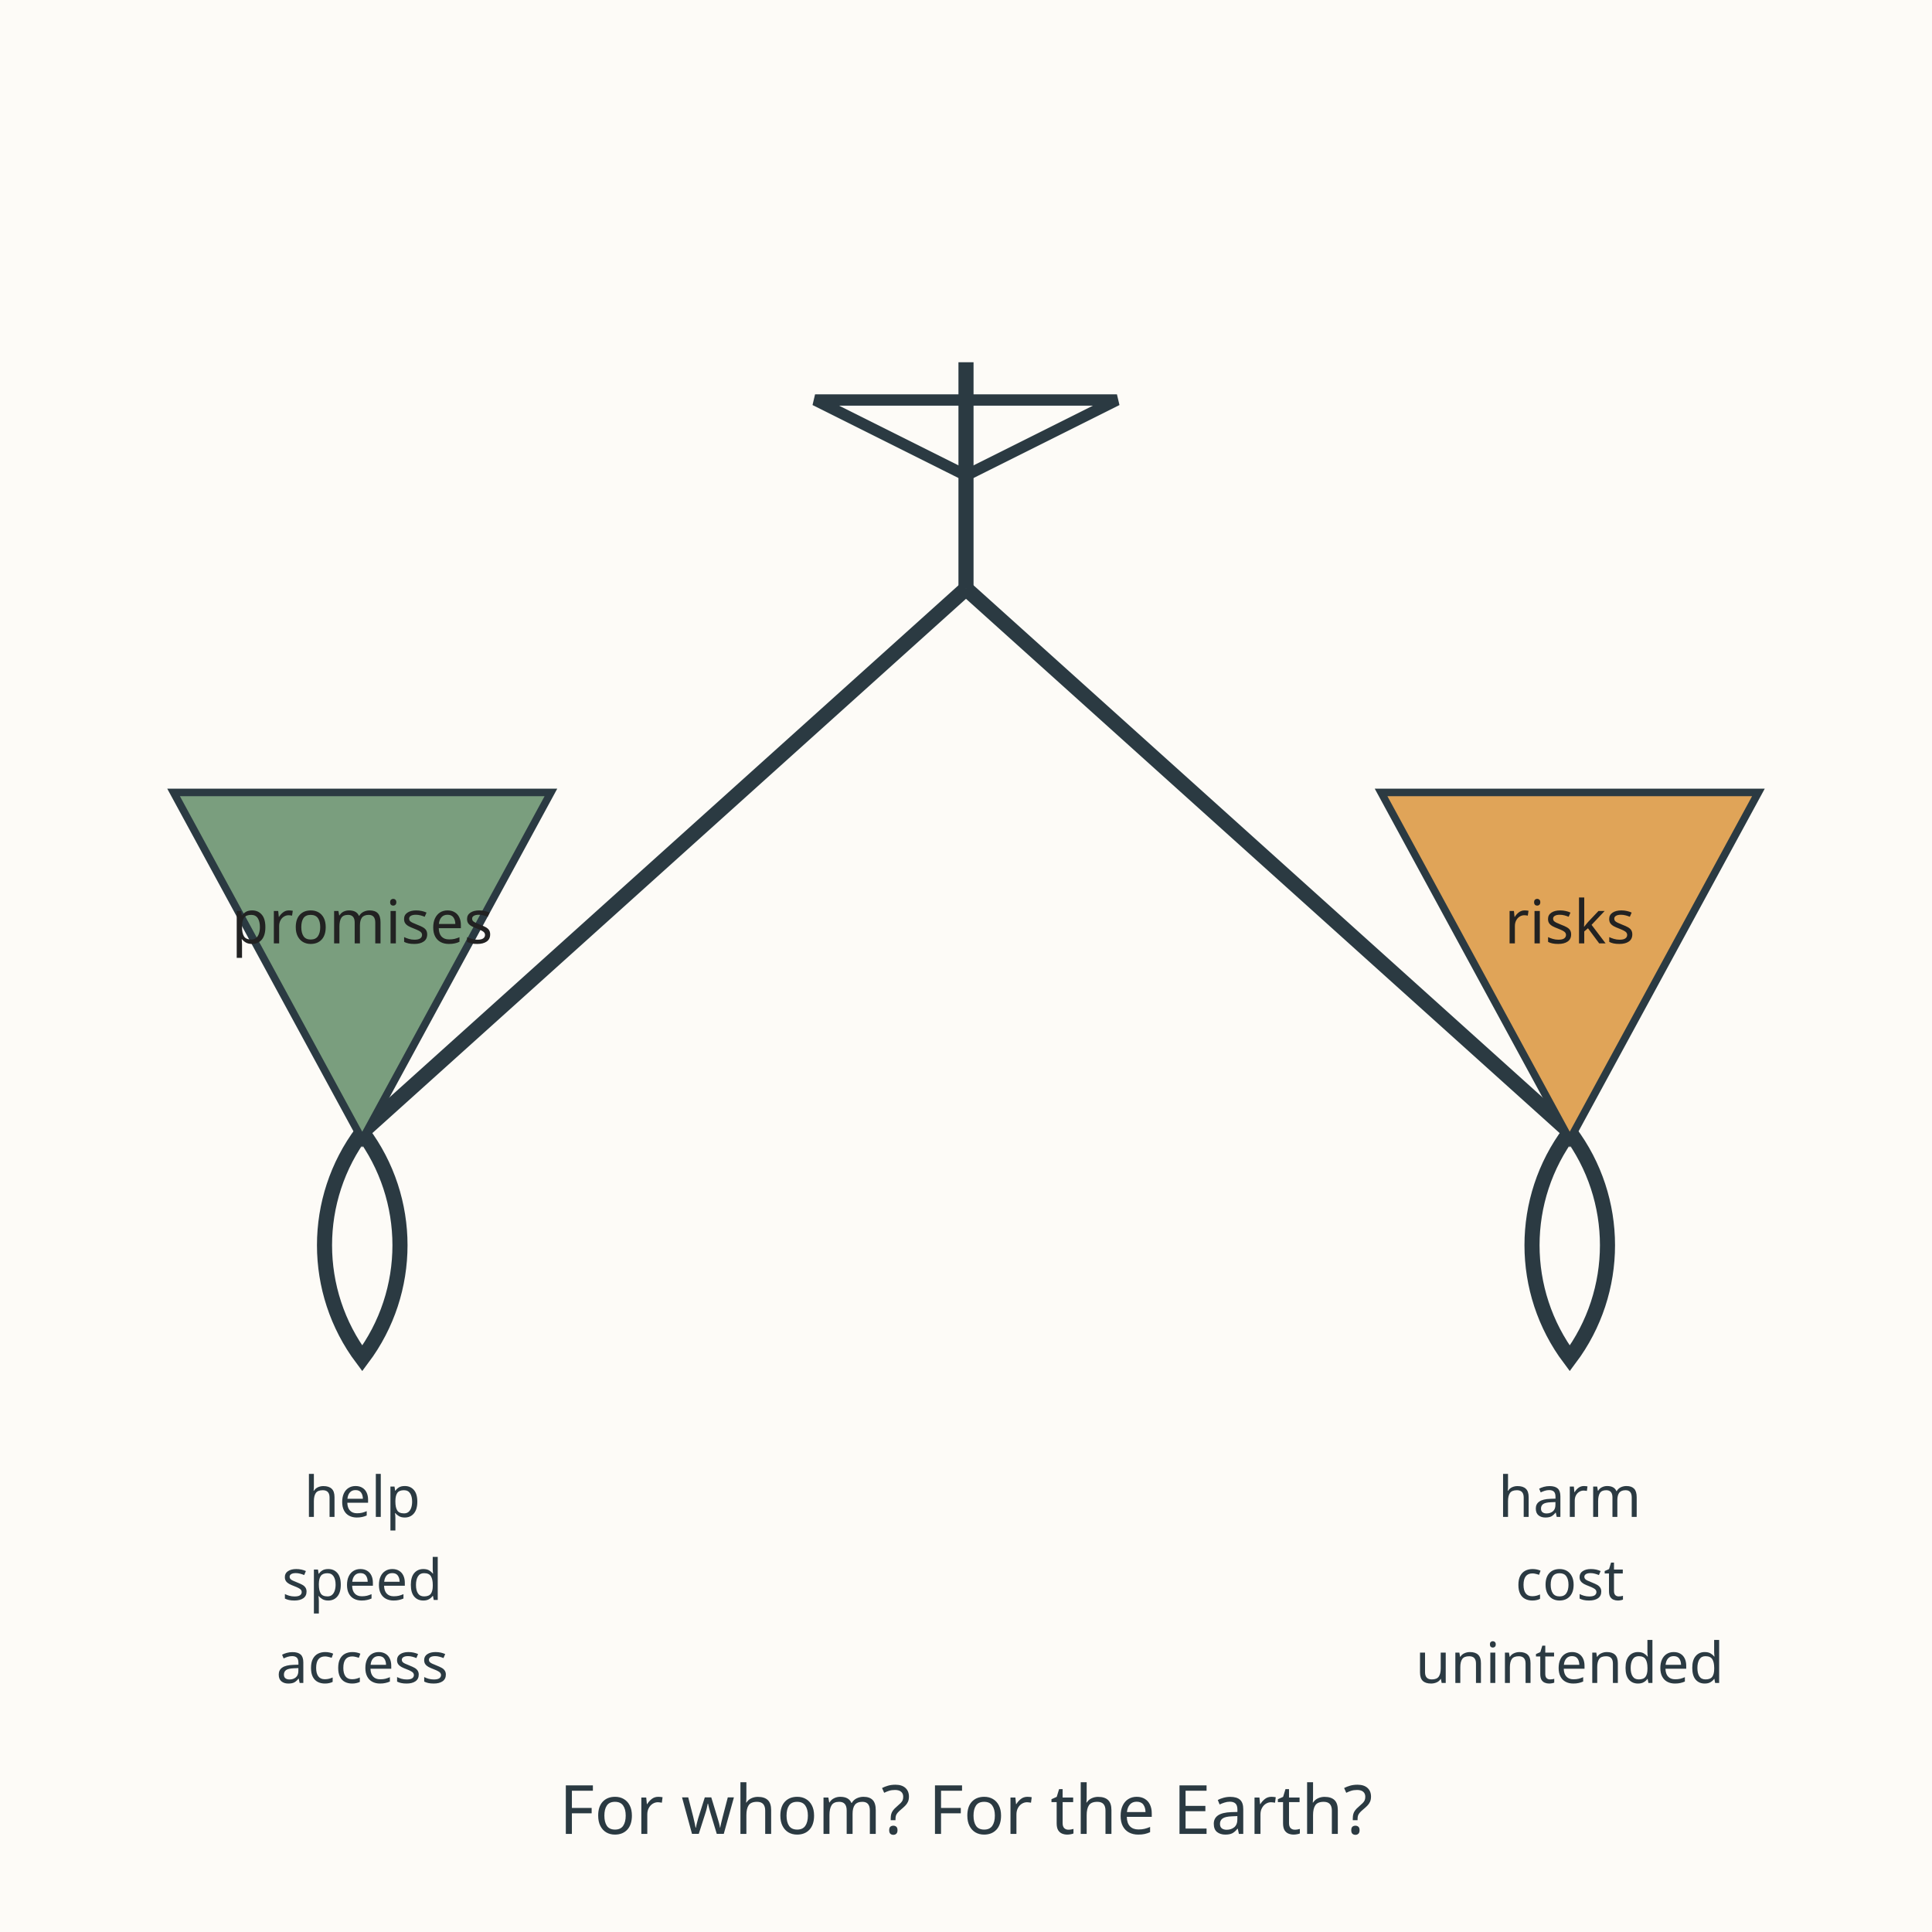
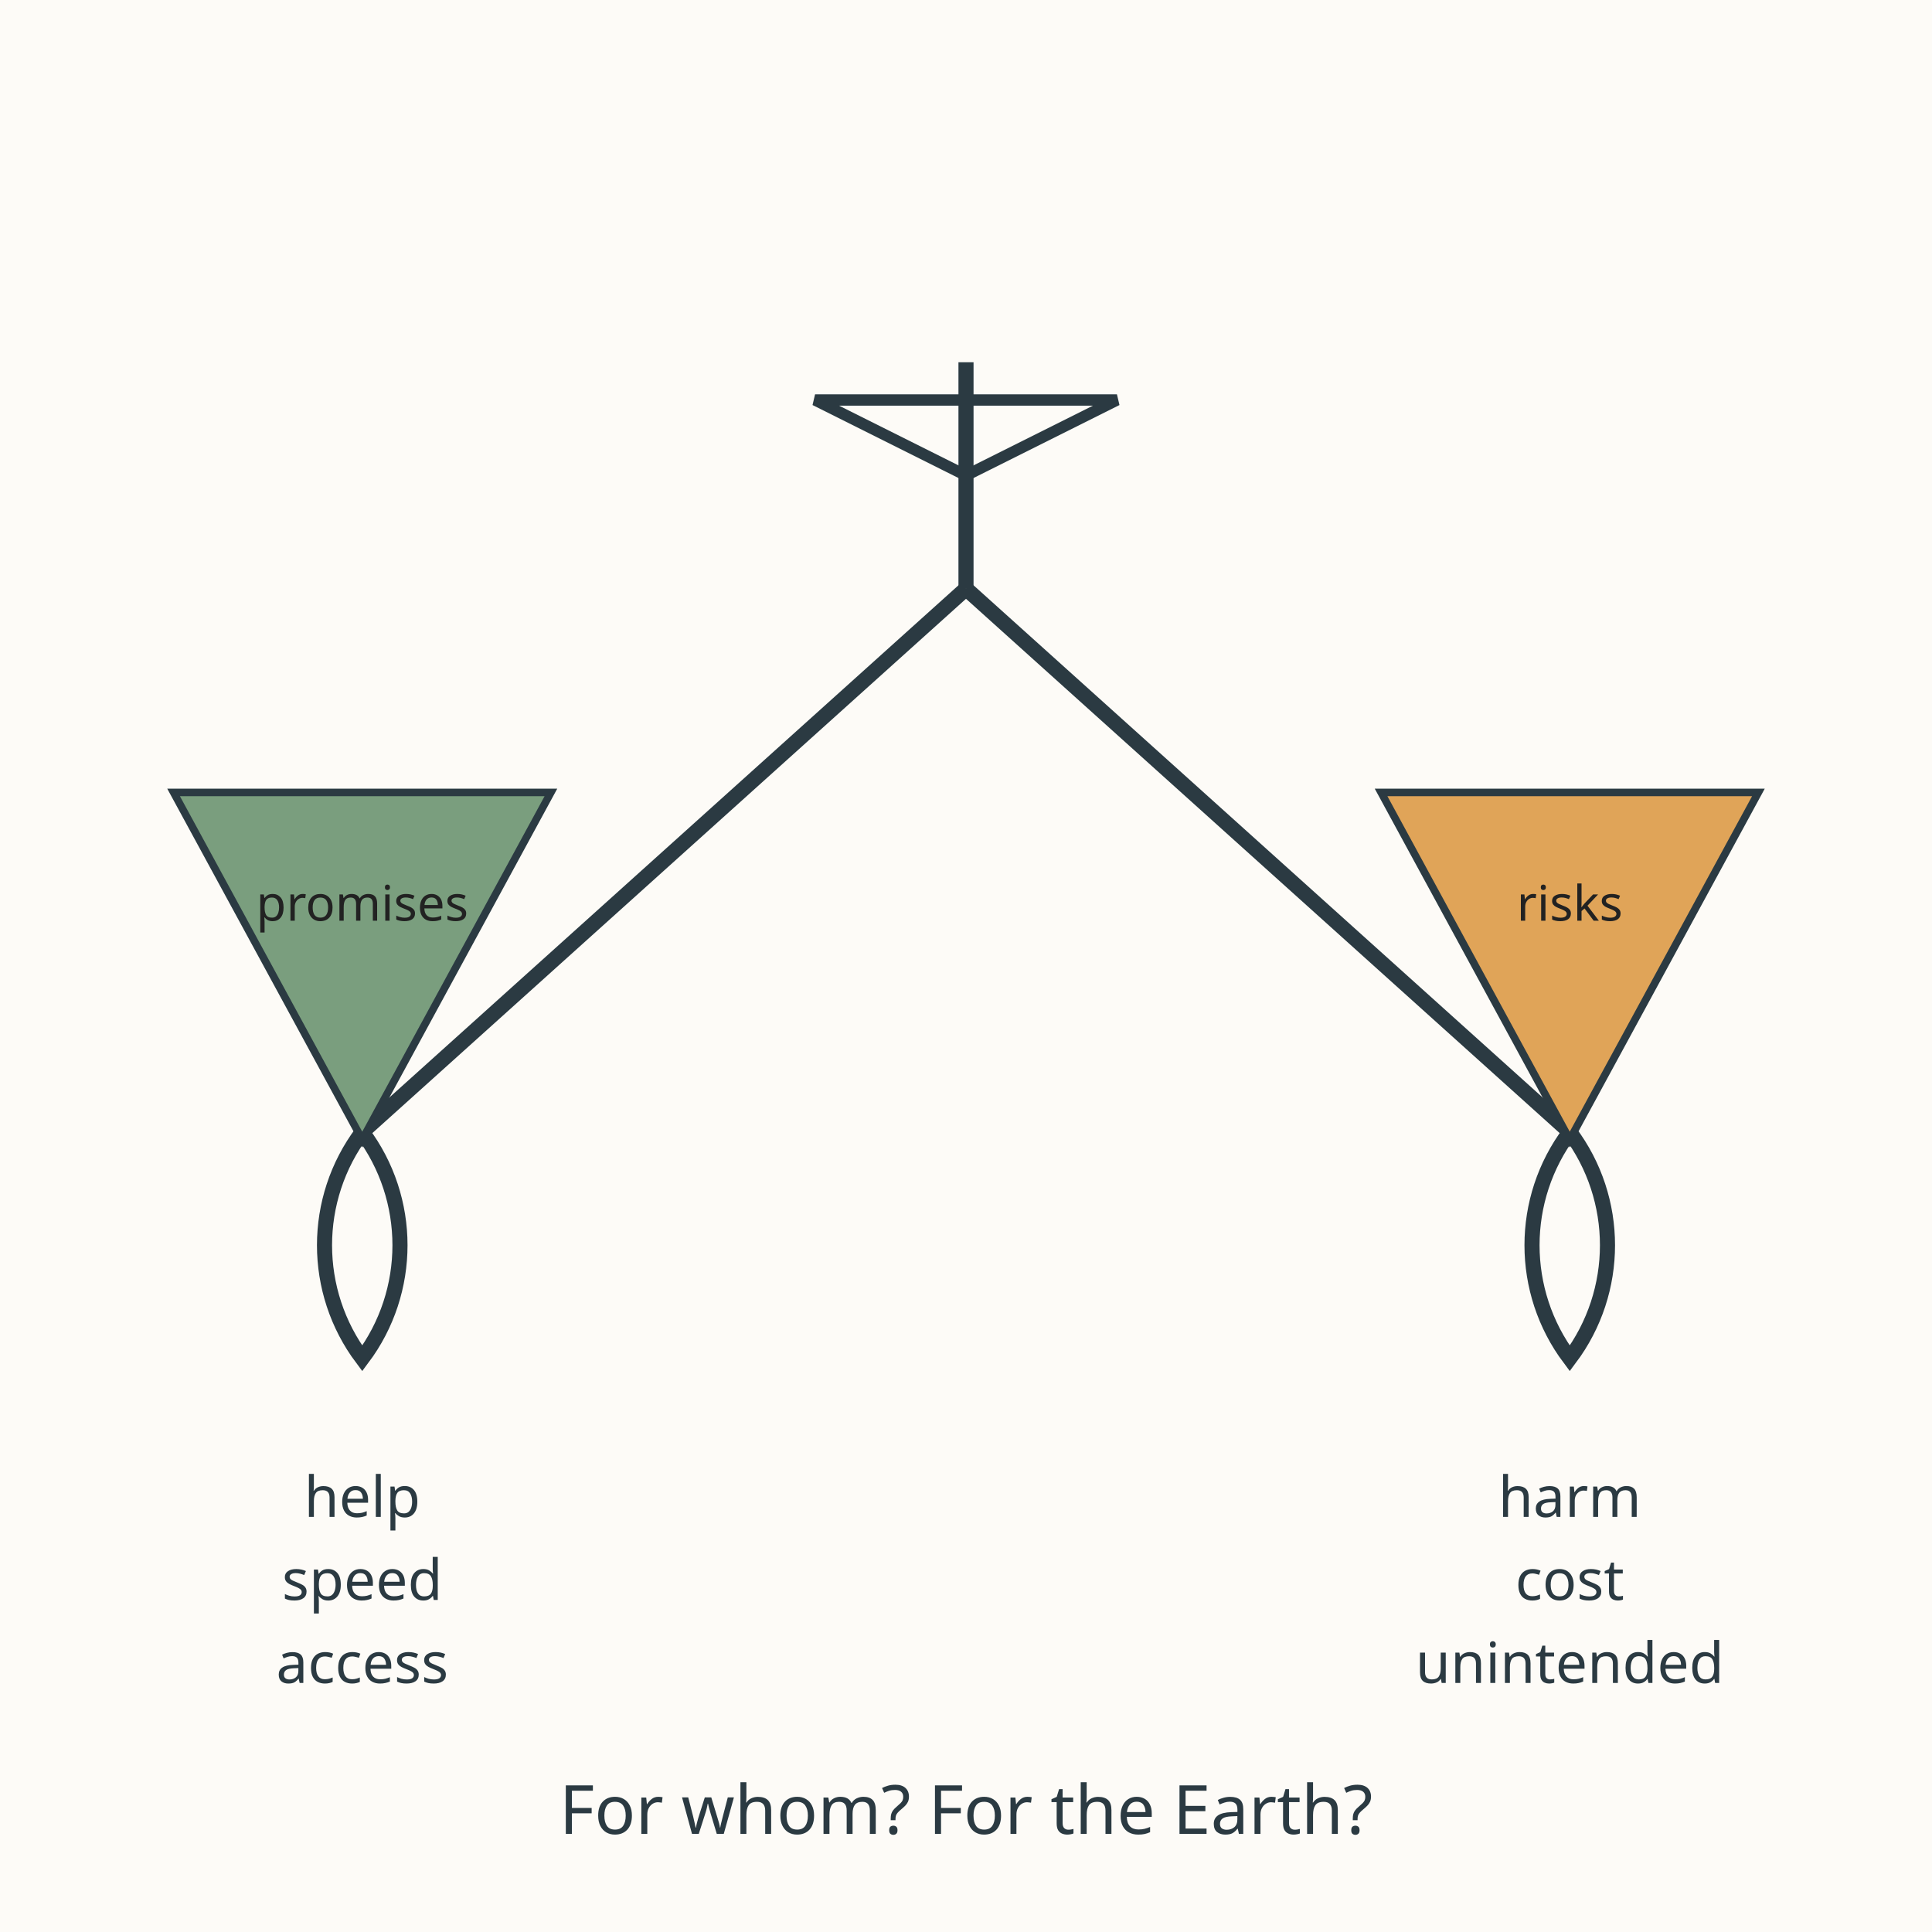
<svg xmlns="http://www.w3.org/2000/svg" viewBox="0 0 512 512" role="img" aria-labelledby="t4 d4">
  <rect width="512" height="512" fill="#fdfbf7" />
  <path d="M256 96 v60" stroke="#2b3a42" stroke-width="4" />
  <path d="M256 156 L96 300" stroke="#2b3a42" stroke-width="4" />
  <path d="M256 156 L416 300" stroke="#2b3a42" stroke-width="4" />
  <path d="M256 156 v-30 l-40 -20 h80 l-40 20" fill="none" stroke="#2b3a42" stroke-width="3" />
  <path d="M96 300 a50 50 0 0 0 0 60 h0 a50 50 0 0 0 0 -60" fill="none" stroke="#2b3a42" stroke-width="4" />
  <path d="M416 300 a50 50 0 0 1 0 60 h0 a50 50 0 0 1 0 -60" fill="none" stroke="#2b3a42" stroke-width="4" />
  <path d="M96 302 L46 210 h100 Z" fill="#7a9e7e" stroke="#2b3a42" stroke-width="2" />
  <path d="M416 302 L366 210 h100 Z" fill="#e0a458" stroke="#2b3a42" stroke-width="2" />
-   <text x="96" y="250" text-anchor="middle" font-family="sans-serif" font-size="16" fill="#222222">promises</text>
-   <text x="416" y="250" text-anchor="middle" font-family="sans-serif" font-size="16" fill="#222222">risks</text>
+   <text x="96" y="244" text-anchor="middle" font-family="sans-serif" font-size="13" fill="#222222">promises</text>
+   <text x="416" y="244" text-anchor="middle" font-family="sans-serif" font-size="13" fill="#222222">risks</text>
  <text x="96" y="402" text-anchor="middle" font-family="sans-serif" font-size="15" fill="#2b3a42">help</text>
  <text x="96" y="424" text-anchor="middle" font-family="sans-serif" font-size="15" fill="#2b3a42">speed</text>
  <text x="96" y="446" text-anchor="middle" font-family="sans-serif" font-size="15" fill="#2b3a42">access</text>
  <text x="416" y="402" text-anchor="middle" font-family="sans-serif" font-size="15" fill="#2b3a42">harm</text>
  <text x="416" y="424" text-anchor="middle" font-family="sans-serif" font-size="15" fill="#2b3a42">cost</text>
  <text x="416" y="446" text-anchor="middle" font-family="sans-serif" font-size="15" fill="#2b3a42">unintended</text>
  <text x="256" y="486" text-anchor="middle" font-family="sans-serif" font-size="18" fill="#2b3a42">For whom? For the Earth?</text>
</svg>
